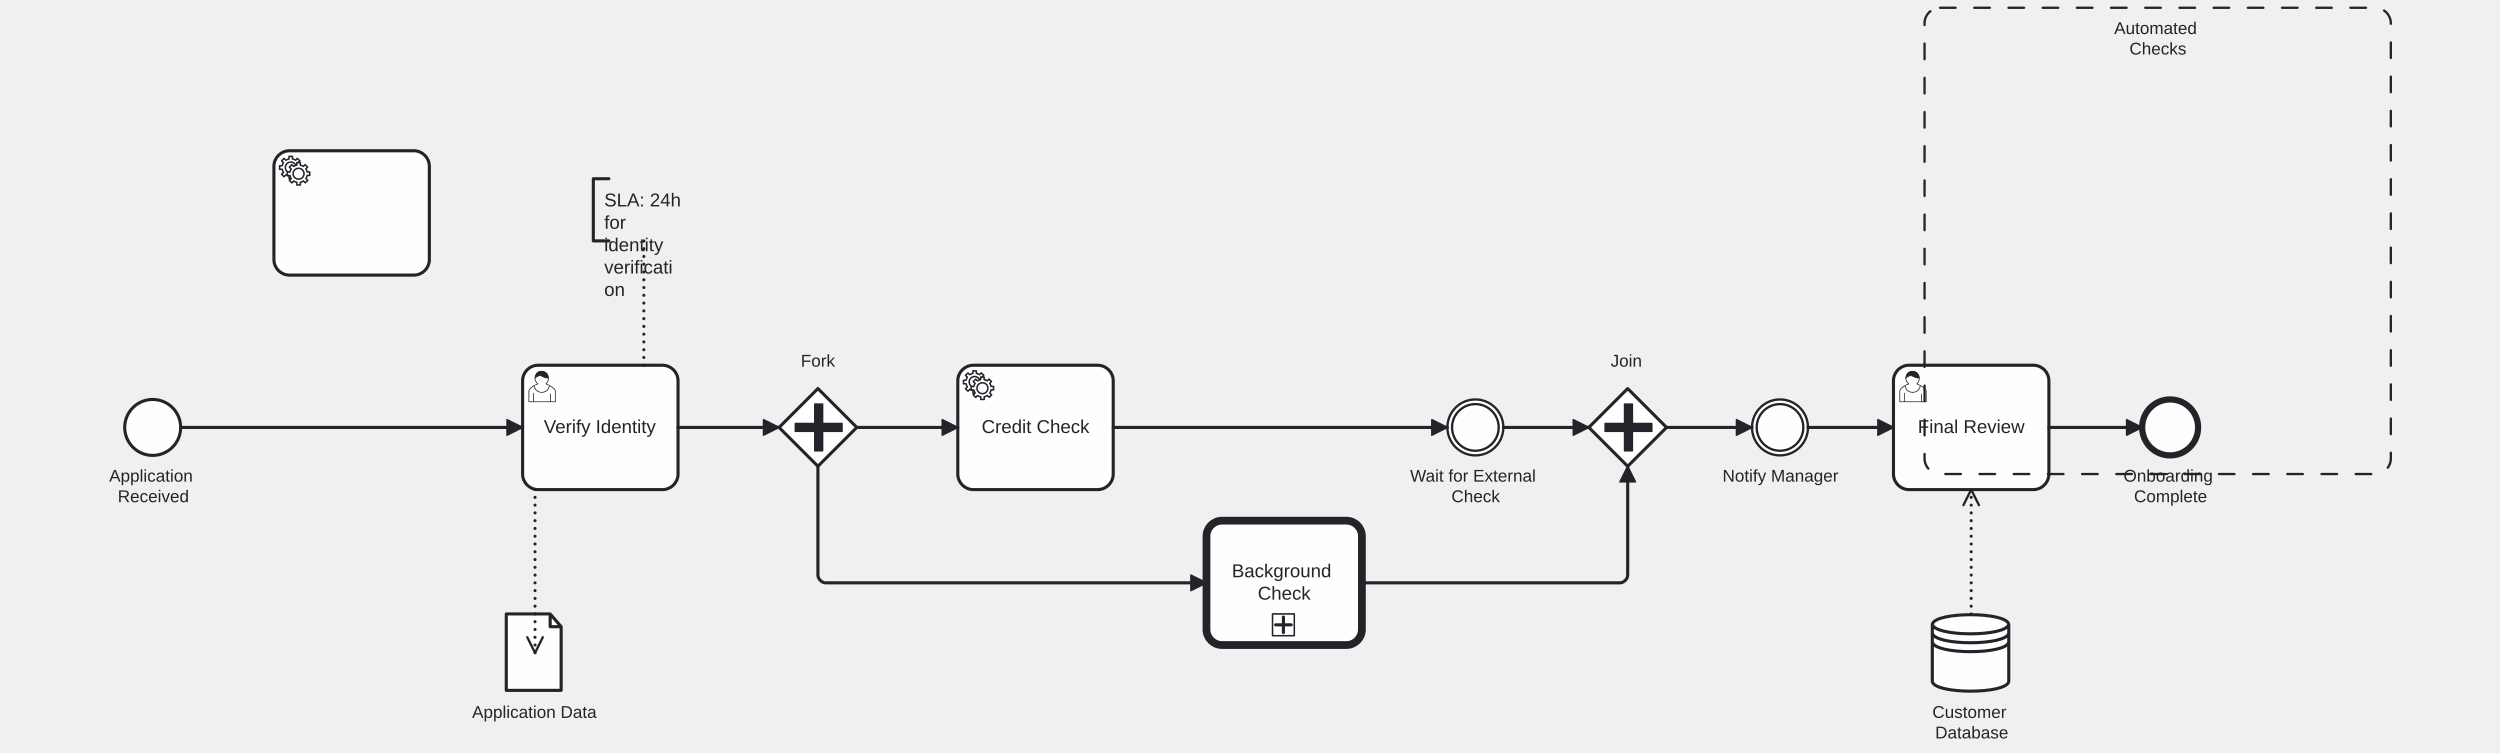
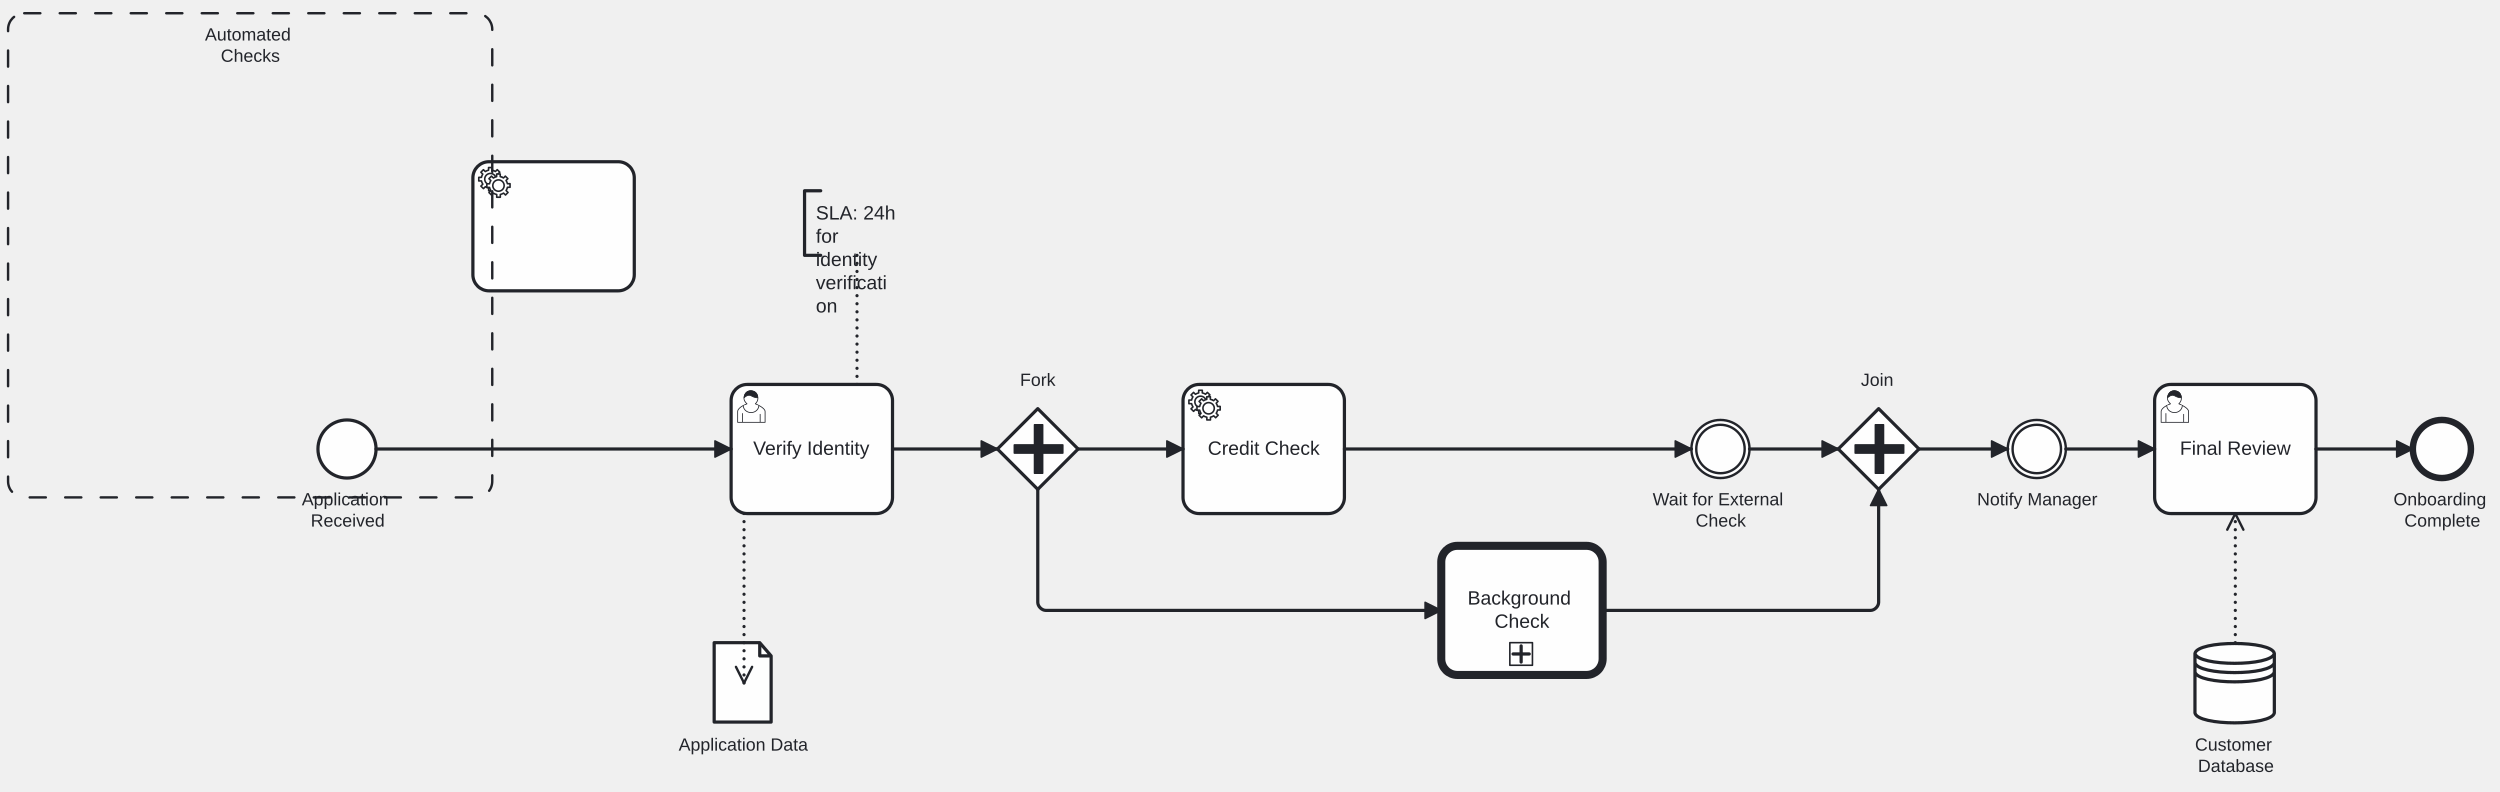
- <svg xmlns="http://www.w3.org/2000/svg" width="1655" height="498" viewBox="177 -5 1478 484" version="1.1">
+ <svg xmlns="http://www.w3.org/2000/svg" width="1573" height="498" viewBox="-5 -5 1549 484" version="1.1">
  <g class="djs-group">
    <g class="djs-element djs-shape" data-element-id="StartEvent_ApplicationReceived" style="display: block;" transform="translate(192, 252)">
      <g class="djs-visual">
        <circle cx="18" cy="18" r="18" style="stroke-linecap: round; stroke-linejoin: round; stroke: hsl(225, 10%, 15%); stroke-width: 2px; fill: white; fill-opacity: 0.95;" />
      </g>
      <rect style="fill: none; stroke-opacity: 0; stroke: white; stroke-width: 15px;" class="djs-hit djs-hit-all" x="0" y="0" width="36" height="36" />
      <circle cx="18" cy="18" r="23" style="fill: none;" class="djs-outline" />
    </g>
  </g>
  <g class="djs-group">
    <g class="djs-element djs-shape" data-element-id="ServiceTask_CreditCheckCopy" style="display: block;" transform="translate(288, 92)">
      <g class="djs-visual">
        <rect x="0" y="0" width="100" height="80" rx="10" ry="10" style="stroke-linecap: round; stroke-linejoin: round; stroke: hsl(225, 10%, 15%); stroke-width: 2px; fill: white; fill-opacity: 0.95;" />
        <text style="font-family: Arial, sans-serif; font-size: 12px; font-weight: normal; fill: hsl(225, 10%, 15%);" lineHeight="1.2" class="djs-label">
          <tspan x="50" y="43.6" />
        </text>
        <circle cx="5" cy="5" r="5" style="stroke-linecap: round; stroke-linejoin: round; stroke: none; stroke-width: 2px; fill: white;" transform="translate(6, 6)" />
        <path style="fill: white; stroke-linecap: round; stroke-linejoin: round; stroke: hsl(225, 10%, 15%); stroke-width: 1px;" d="m 12,18 v -1.713 c 0.352,-0.07 0.704,-0.178 1.048,-0.321 0.344,-0.145 0.666,-0.321 0.966,-0.521 l 1.194,1.18 1.567,-1.577 -1.195,-1.18 c 0.403,-0.614 0.683,-1.299 0.825,-2.018 l 1.622,-0.01 v -2.22 l -1.637,0.01 c -0.073,-0.352 -0.178,-0.7 -0.324,-1.044 -0.145,-0.344 -0.321,-0.664 -0.523,-0.962 l 1.131,-1.136 -1.583,-1.563 -1.13,1.136 c -0.614,-0.401 -1.303,-0.681 -2.023,-0.822 l 0.009,-1.619 h -2.241 l 0.004,1.631 c -0.354,0.074 -0.705,0.18 -1.05,0.324 -0.344,0.144 -0.665,0.321 -0.964,0.52 l -1.17,-1.158 -1.567,1.579 1.168,1.157 c -0.403,0.613 -0.683,1.298 -0.825,2.017 l -1.659,0.003 v 2.222 l 1.672,-0.006 c 0.073,0.351 0.18,0.702 0.324,1.045 0.145,0.344 0.321,0.664 0.523,0.961 l -1.199,1.197 1.584,1.56 1.196,-1.193 c 0.614,0.403 1.303,0.682 2.023,0.823 l 7.19e-4,1.699 h 2.227 z m 0.221,-3.996 c -1.789,0.75 -3.858,-0.093 -4.61,-1.874 -0.752,-1.783 0.091,-3.846 1.88,-4.596 1.788,-0.749 3.857,0.093 4.609,1.874 0.752,1.782 -0.091,3.846 -1.88,4.596 z" />
        <circle cx="5" cy="5" r="5" style="stroke-linecap: round; stroke-linejoin: round; stroke: none; stroke-width: 2px; fill: white;" transform="translate(11, 10)" />
        <path style="fill: white; stroke-linecap: round; stroke-linejoin: round; stroke: hsl(225, 10%, 15%); stroke-width: 1px;" d="m 17,22 v -1.713 c 0.352,-0.07 0.704,-0.178 1.048,-0.321 0.344,-0.145 0.666,-0.321 0.966,-0.521 l 1.194,1.18 1.567,-1.577 -1.195,-1.18 c 0.403,-0.614 0.683,-1.299 0.825,-2.018 l 1.622,-0.01 v -2.22 l -1.637,0.01 c -0.073,-0.352 -0.178,-0.7 -0.324,-1.044 -0.145,-0.344 -0.321,-0.664 -0.523,-0.962 l 1.131,-1.136 -1.583,-1.563 -1.13,1.136 c -0.614,-0.401 -1.303,-0.681 -2.023,-0.822 l 0.009,-1.619 h -2.241 l 0.004,1.631 c -0.354,0.074 -0.705,0.18 -1.05,0.324 -0.344,0.144 -0.665,0.321 -0.964,0.52 l -1.17,-1.158 -1.567,1.579 1.168,1.157 c -0.403,0.613 -0.683,1.298 -0.825,2.017 l -1.659,0.003 v 2.222 l 1.672,-0.006 c 0.073,0.351 0.18,0.702 0.324,1.045 0.145,0.344 0.321,0.664 0.523,0.961 l -1.199,1.197 1.584,1.56 1.196,-1.193 c 0.614,0.403 1.303,0.682 2.023,0.823 l 7.19e-4,1.699 h 2.227 z m 0.221,-3.996 c -1.789,0.75 -3.858,-0.093 -4.61,-1.874 -0.752,-1.783 0.091,-3.846 1.88,-4.596 1.788,-0.749 3.857,0.093 4.609,1.874 0.752,1.782 -0.091,3.846 -1.88,4.596 z" />
      </g>
      <rect style="fill: none; stroke-opacity: 0; stroke: white; stroke-width: 15px;" class="djs-hit djs-hit-all" x="0" y="0" width="100" height="80" />
      <rect x="-5" y="-5" rx="14" width="110" height="90" style="fill: none;" class="djs-outline" />
    </g>
  </g>
  <g class="djs-group">
    <g class="djs-element djs-shape" data-element-id="UserTask_VerifyIdentity" style="display: block;" transform="translate(448, 230)">
      <g class="djs-visual">
        <rect x="0" y="0" width="100" height="80" rx="10" ry="10" style="stroke-linecap: round; stroke-linejoin: round; stroke: hsl(225, 10%, 15%); stroke-width: 2px; fill: white; fill-opacity: 0.95;" />
        <text style="font-family: Arial, sans-serif; font-size: 12px; font-weight: normal; fill: hsl(225, 10%, 15%);" lineHeight="1.2" class="djs-label">
          <tspan x="13.652" y="43.6">Verify Identity</tspan>
        </text>
        <path style="fill: white; stroke-linecap: round; stroke-linejoin: round; stroke: hsl(225, 10%, 15%); stroke-width: 0.5px;" d="m 15,12 c 0.909,-0.845 1.594,-2.049 1.594,-3.385 0,-2.554 -1.805,-4.622 -4.357,-4.622 -2.552,0 -4.288,2.068 -4.288,4.622 0,1.348 0.974,2.562 1.896,3.405 -0.529,0.187 -5.669,2.097 -5.794,4.756 v 6.718 h 17 v -6.718 c 0,-2.298 -5.528,-4.595 -6.051,-4.776 zm -8,6 l 0,5.5 m 11,0 l 0,-5" />
        <path style="fill: white; stroke-linecap: round; stroke-linejoin: round; stroke: hsl(225, 10%, 15%); stroke-width: 0.5px;" d="m 15,12 m 2.162,1.009 c 0,2.447 -2.158,4.431 -4.821,4.431 -2.665,0 -4.822,-1.981 -4.822,-4.431 " />
        <path style="fill: hsl(225, 10%, 15%); stroke-linecap: round; stroke-linejoin: round; stroke: hsl(225, 10%, 15%); stroke-width: 0.5px;" d="m 15,12 m -6.9,-3.80 c 0,0 2.251,-2.358 4.274,-1.177 2.024,1.181 4.221,1.537 4.124,0.965 -0.098,-0.57 -0.117,-3.791 -4.191,-4.136 -3.575,0.001 -4.208,3.367 -4.207,4.348 z" />
      </g>
      <rect style="fill: none; stroke-opacity: 0; stroke: white; stroke-width: 15px;" class="djs-hit djs-hit-all" x="0" y="0" width="100" height="80" />
      <rect x="-5" y="-5" rx="14" width="110" height="90" style="fill: none;" class="djs-outline" />
    </g>
  </g>
  <g class="djs-group">
    <g class="djs-element djs-shape" data-element-id="Gateway_Fork" style="display: block;" transform="translate(613, 245)">
      <g class="djs-visual">
        <polygon style="stroke-linecap: round; stroke-linejoin: round; stroke: hsl(225, 10%, 15%); stroke-width: 2px; fill: white; fill-opacity: 0.95;" points="25,0 50,25 25,50 0,25" />
        <path style="fill: hsl(225, 10%, 15%); stroke-linecap: round; stroke-linejoin: round; stroke: hsl(225, 10%, 15%); stroke-width: 1px;" d="m 23,10 0,12.5 -12.5,0 0,5 12.5,0 0,12.5 5,0 0,-12.5 12.5,0 0,-5 -12.5,0 0,-12.5 -5,0 z" />
      </g>
      <rect style="fill: none; stroke-opacity: 0; stroke: white; stroke-width: 15px;" class="djs-hit djs-hit-all" x="0" y="0" width="50" height="50" />
      <rect style="transform-box: fill-box; transform: rotate(45deg); transform-origin: center; fill: none;" x="2" y="2" rx="4" width="46" height="46" class="djs-outline" />
    </g>
  </g>
  <g class="djs-group">
    <g class="djs-element djs-shape" data-element-id="CallActivity_BackgroundCheck" style="display: block;" transform="translate(888, 330)">
      <g class="djs-visual">
        <rect x="0" y="0" width="100" height="80" rx="10" ry="10" style="stroke-linecap: round; stroke-linejoin: round; stroke: hsl(225, 10%, 15%); stroke-width: 5px; fill: white; fill-opacity: 0.95;" />
        <text style="font-family: Arial, sans-serif; font-size: 12px; font-weight: normal; fill: hsl(225, 10%, 15%);" lineHeight="1.2" class="djs-label">
          <tspan x="16.316" y="36.4">Background </tspan>
          <tspan x="32.996" y="50.8">Check</tspan>
        </text>
        <rect x="0" y="0" width="14" height="14" rx="0" ry="0" style="stroke-linecap: round; stroke-linejoin: round; stroke: hsl(225, 10%, 15%); stroke-width: 1px; fill: white;" transform="translate(42.5, 60)" />
        <path style="fill: white; stroke-linecap: round; stroke-linejoin: round; stroke: hsl(225, 10%, 15%); stroke-width: 2px;" data-marker="sub-process" d="m42.5,60 m 7,2 l 0,10 m -5,-5 l 10,0" />
      </g>
      <rect style="fill: none; stroke-opacity: 0; stroke: white; stroke-width: 15px;" class="djs-hit djs-hit-all" x="0" y="0" width="100" height="80" />
      <rect x="-5" y="-5" rx="14" width="110" height="90" style="fill: none;" class="djs-outline" />
    </g>
  </g>
  <g class="djs-group">
    <g class="djs-element djs-shape" data-element-id="Gateway_Join" style="display: block;" transform="translate(1134, 245)">
      <g class="djs-visual">
        <polygon style="stroke-linecap: round; stroke-linejoin: round; stroke: hsl(225, 10%, 15%); stroke-width: 2px; fill: white; fill-opacity: 0.95;" points="25,0 50,25 25,50 0,25" />
        <path style="fill: hsl(225, 10%, 15%); stroke-linecap: round; stroke-linejoin: round; stroke: hsl(225, 10%, 15%); stroke-width: 1px;" d="m 23,10 0,12.5 -12.5,0 0,5 12.5,0 0,12.5 5,0 0,-12.5 12.5,0 0,-5 -12.5,0 0,-12.5 -5,0 z" />
      </g>
      <rect style="fill: none; stroke-opacity: 0; stroke: white; stroke-width: 15px;" class="djs-hit djs-hit-all" x="0" y="0" width="50" height="50" />
      <rect style="transform-box: fill-box; transform: rotate(45deg); transform-origin: center; fill: none;" x="2" y="2" rx="4" width="46" height="46" class="djs-outline" />
    </g>
  </g>
  <g class="djs-group">
    <g class="djs-element djs-shape" data-element-id="Event_NotifyManager" style="display: block;" transform="translate(1239, 252)">
      <g class="djs-visual">
        <circle cx="18" cy="18" r="18" style="stroke-linecap: round; stroke-linejoin: round; stroke: hsl(225, 10%, 15%); stroke-width: 1.5px; fill: white; fill-opacity: 0.95;" />
        <circle cx="18" cy="18" r="15" style="stroke-linecap: round; stroke-linejoin: round; stroke: hsl(225, 10%, 15%); stroke-width: 1.5px; fill: none;" />
      </g>
      <rect style="fill: none; stroke-opacity: 0; stroke: white; stroke-width: 15px;" class="djs-hit djs-hit-all" x="0" y="0" width="36" height="36" />
      <circle cx="18" cy="18" r="23" style="fill: none;" class="djs-outline" />
    </g>
  </g>
  <g class="djs-group">
    <g class="djs-element djs-shape" data-element-id="UserTask_FinalReview" style="display: block;" transform="translate(1330, 230)">
      <g class="djs-visual">
        <rect x="0" y="0" width="100" height="80" rx="10" ry="10" style="stroke-linecap: round; stroke-linejoin: round; stroke: hsl(225, 10%, 15%); stroke-width: 2px; fill: white; fill-opacity: 0.95;" />
        <text style="font-family: Arial, sans-serif; font-size: 12px; font-weight: normal; fill: hsl(225, 10%, 15%);" lineHeight="1.2" class="djs-label">
          <tspan x="15.662" y="43.6">Final Review</tspan>
        </text>
        <path style="fill: white; stroke-linecap: round; stroke-linejoin: round; stroke: hsl(225, 10%, 15%); stroke-width: 0.5px;" d="m 15,12 c 0.909,-0.845 1.594,-2.049 1.594,-3.385 0,-2.554 -1.805,-4.622 -4.357,-4.622 -2.552,0 -4.288,2.068 -4.288,4.622 0,1.348 0.974,2.562 1.896,3.405 -0.529,0.187 -5.669,2.097 -5.794,4.756 v 6.718 h 17 v -6.718 c 0,-2.298 -5.528,-4.595 -6.051,-4.776 zm -8,6 l 0,5.5 m 11,0 l 0,-5" />
        <path style="fill: white; stroke-linecap: round; stroke-linejoin: round; stroke: hsl(225, 10%, 15%); stroke-width: 0.5px;" d="m 15,12 m 2.162,1.009 c 0,2.447 -2.158,4.431 -4.821,4.431 -2.665,0 -4.822,-1.981 -4.822,-4.431 " />
        <path style="fill: hsl(225, 10%, 15%); stroke-linecap: round; stroke-linejoin: round; stroke: hsl(225, 10%, 15%); stroke-width: 0.5px;" d="m 15,12 m -6.9,-3.80 c 0,0 2.251,-2.358 4.274,-1.177 2.024,1.181 4.221,1.537 4.124,0.965 -0.098,-0.57 -0.117,-3.791 -4.191,-4.136 -3.575,0.001 -4.208,3.367 -4.207,4.348 z" />
      </g>
      <rect style="fill: none; stroke-opacity: 0; stroke: white; stroke-width: 15px;" class="djs-hit djs-hit-all" x="0" y="0" width="100" height="80" />
      <rect x="-5" y="-5" rx="14" width="110" height="90" style="fill: none;" class="djs-outline" />
    </g>
  </g>
  <g class="djs-group">
-     <g class="djs-element djs-shape" data-element-id="EndEvent_OnboardingComplete" style="display: block;" transform="translate(1490, 252)">
+     <g class="djs-element djs-shape selected" data-element-id="EndEvent_OnboardingComplete" style="display: block;" transform="translate(1490, 252)">
      <g class="djs-visual">
        <circle cx="18" cy="18" r="18" style="stroke-linecap: round; stroke-linejoin: round; stroke: hsl(225, 10%, 15%); stroke-width: 4px; fill: white; fill-opacity: 0.95;" />
      </g>
      <rect style="fill: none; stroke-opacity: 0; stroke: white; stroke-width: 15px;" class="djs-hit djs-hit-all" x="0" y="0" width="36" height="36" />
      <circle cx="18" cy="18" r="24" style="fill: none;" class="djs-outline" />
    </g>
  </g>
  <g class="djs-group">
    <g class="djs-element djs-shape" data-element-id="DataObject_ApplicationData" style="display: block;" transform="translate(437.5, 390)">
      <g class="djs-visual">
        <path style="fill: white; stroke-linecap: round; stroke-linejoin: round; stroke: hsl(225, 10%, 15%); stroke-width: 2px; fill-opacity: 0.95;" d="m 0,0 28.235,0 7.059,8.197 0,40.984 -35.294,0 0,-49.18 28.235,0 0,8.197 7.059,0" />
      </g>
      <rect style="fill: none; stroke-opacity: 0; stroke: white; stroke-width: 15px;" class="djs-hit djs-hit-all" x="0" y="0" width="36" height="50" />
      <path d="M44.765 11.326L36.989 2.641C36.045 1.586 34.565 0.989 33.19 0.989H5.987C3.227 0.989 0.99 3.349 0.99 6.26V55.023C0.99 57.935 3.227 60.295 5.987 60.295H40.966C43.726 60.295 45.963 57.935 45.963 55.023V14.946C45.963 13.6 45.641 12.305 44.765 11.326Z" style="stroke-width: 2px; fill: none;" transform="translate(-6, -6)" class="djs-outline" />
    </g>
  </g>
  <g class="djs-group">
    <g class="djs-element djs-shape" data-element-id="DataStore_CustomerDatabase" style="display: block;" transform="translate(1355, 390)">
      <g class="djs-visual">
        <path style="fill: white; stroke-linecap: round; stroke-linejoin: round; stroke: hsl(225, 10%, 15%); stroke-width: 2px; fill-opacity: 0.95;" d="m  0,6.65 l  0,36.885 c  1.639,8.197 47.541,8.197  49.18,0 l  0,-36.885 c -1.639,-8.197 -47.541,-8.197 -49.18,0c  1.639,8.197 47.541,8.197  49.18,0 m  -49.18,5.738c  1.639,8.197 47.541,8.197 49.18,0m  -49.18,5.738c  1.639,8.197 47.541,8.197  49.18,0" />
      </g>
      <rect style="fill: none; stroke-opacity: 0; stroke: white; stroke-width: 15px;" class="djs-hit djs-hit-all" x="0" y="0" width="50" height="50" />
      <path d="M1.038 48.135C1.038 49.351 1.073 50.758 1.383 52.064C1.699 53.394 2.324 54.715 3.564 55.643C6.025 57.484 10.116 58.769 14.821 59.607C19.577 60.454 25.139 60.874 30.683 60.874C36.228 60.874 41.789 60.454 46.545 59.607C51.25 58.769 55.341 57.484 57.803 55.643C59.042 54.716 59.667 53.394 59.983 52.064C60.294 50.758 60.328 49.351 60.328 48.134V13.841C60.328 12.625 60.294 11.218 59.983 9.912C59.667 8.582 59.042 7.26 57.803 6.333C55.341 4.492 51.25 3.207 46.545 2.369C41.789 1.522 36.228 1.102 30.683 1.102C25.139 1.102 19.577 1.522 14.821 2.369C10.116 3.207 6.025 4.492 3.564 6.333C2.324 7.26 1.7 8.582 1.383 9.912C1.073 11.218 1.038 12.625 1.038 13.841V48.135Z" style="stroke-width: 2px; fill: none;" transform="translate(-6, -6)" class="djs-outline" />
    </g>
  </g>
  <g class="djs-group">
    <g class="djs-element djs-shape" data-element-id="ServiceTask_CreditCheck" style="display: block;" transform="translate(728, 230)">
      <g class="djs-visual">
        <rect x="0" y="0" width="100" height="80" rx="10" ry="10" style="stroke-linecap: round; stroke-linejoin: round; stroke: hsl(225, 10%, 15%); stroke-width: 2px; fill: white; fill-opacity: 0.95;" />
        <text style="font-family: Arial, sans-serif; font-size: 12px; font-weight: normal; fill: hsl(225, 10%, 15%);" lineHeight="1.2" class="djs-label">
          <tspan x="15.326" y="43.6">Credit Check</tspan>
        </text>
        <circle cx="5" cy="5" r="5" style="stroke-linecap: round; stroke-linejoin: round; stroke: none; stroke-width: 2px; fill: white;" transform="translate(6, 6)" />
        <path style="fill: white; stroke-linecap: round; stroke-linejoin: round; stroke: hsl(225, 10%, 15%); stroke-width: 1px;" d="m 12,18 v -1.713 c 0.352,-0.07 0.704,-0.178 1.048,-0.321 0.344,-0.145 0.666,-0.321 0.966,-0.521 l 1.194,1.18 1.567,-1.577 -1.195,-1.18 c 0.403,-0.614 0.683,-1.299 0.825,-2.018 l 1.622,-0.01 v -2.22 l -1.637,0.01 c -0.073,-0.352 -0.178,-0.7 -0.324,-1.044 -0.145,-0.344 -0.321,-0.664 -0.523,-0.962 l 1.131,-1.136 -1.583,-1.563 -1.13,1.136 c -0.614,-0.401 -1.303,-0.681 -2.023,-0.822 l 0.009,-1.619 h -2.241 l 0.004,1.631 c -0.354,0.074 -0.705,0.18 -1.05,0.324 -0.344,0.144 -0.665,0.321 -0.964,0.52 l -1.17,-1.158 -1.567,1.579 1.168,1.157 c -0.403,0.613 -0.683,1.298 -0.825,2.017 l -1.659,0.003 v 2.222 l 1.672,-0.006 c 0.073,0.351 0.18,0.702 0.324,1.045 0.145,0.344 0.321,0.664 0.523,0.961 l -1.199,1.197 1.584,1.56 1.196,-1.193 c 0.614,0.403 1.303,0.682 2.023,0.823 l 7.19e-4,1.699 h 2.227 z m 0.221,-3.996 c -1.789,0.75 -3.858,-0.093 -4.61,-1.874 -0.752,-1.783 0.091,-3.846 1.88,-4.596 1.788,-0.749 3.857,0.093 4.609,1.874 0.752,1.782 -0.091,3.846 -1.88,4.596 z" />
        <circle cx="5" cy="5" r="5" style="stroke-linecap: round; stroke-linejoin: round; stroke: none; stroke-width: 2px; fill: white;" transform="translate(11, 10)" />
        <path style="fill: white; stroke-linecap: round; stroke-linejoin: round; stroke: hsl(225, 10%, 15%); stroke-width: 1px;" d="m 17,22 v -1.713 c 0.352,-0.07 0.704,-0.178 1.048,-0.321 0.344,-0.145 0.666,-0.321 0.966,-0.521 l 1.194,1.18 1.567,-1.577 -1.195,-1.18 c 0.403,-0.614 0.683,-1.299 0.825,-2.018 l 1.622,-0.01 v -2.22 l -1.637,0.01 c -0.073,-0.352 -0.178,-0.7 -0.324,-1.044 -0.145,-0.344 -0.321,-0.664 -0.523,-0.962 l 1.131,-1.136 -1.583,-1.563 -1.13,1.136 c -0.614,-0.401 -1.303,-0.681 -2.023,-0.822 l 0.009,-1.619 h -2.241 l 0.004,1.631 c -0.354,0.074 -0.705,0.18 -1.05,0.324 -0.344,0.144 -0.665,0.321 -0.964,0.52 l -1.17,-1.158 -1.567,1.579 1.168,1.157 c -0.403,0.613 -0.683,1.298 -0.825,2.017 l -1.659,0.003 v 2.222 l 1.672,-0.006 c 0.073,0.351 0.18,0.702 0.324,1.045 0.145,0.344 0.321,0.664 0.523,0.961 l -1.199,1.197 1.584,1.56 1.196,-1.193 c 0.614,0.403 1.303,0.682 2.023,0.823 l 7.19e-4,1.699 h 2.227 z m 0.221,-3.996 c -1.789,0.75 -3.858,-0.093 -4.61,-1.874 -0.752,-1.783 0.091,-3.846 1.88,-4.596 1.788,-0.749 3.857,0.093 4.609,1.874 0.752,1.782 -0.091,3.846 -1.88,4.596 z" />
      </g>
      <rect style="fill: none; stroke-opacity: 0; stroke: white; stroke-width: 15px;" class="djs-hit djs-hit-all" x="0" y="0" width="100" height="80" />
      <rect x="-5" y="-5" rx="14" width="110" height="90" style="fill: none;" class="djs-outline" />
    </g>
  </g>
  <g class="djs-group">
    <g class="djs-element djs-shape" data-element-id="Event_WaitForExternalCheck" style="display: block;" transform="translate(1043, 252)">
      <g class="djs-visual">
        <circle cx="18" cy="18" r="18" style="stroke-linecap: round; stroke-linejoin: round; stroke: hsl(225, 10%, 15%); stroke-width: 1.5px; fill: white; fill-opacity: 0.95;" />
        <circle cx="18" cy="18" r="15" style="stroke-linecap: round; stroke-linejoin: round; stroke: hsl(225, 10%, 15%); stroke-width: 1.5px; fill: none;" />
      </g>
      <rect style="fill: none; stroke-opacity: 0; stroke: white; stroke-width: 15px;" class="djs-hit djs-hit-all" x="0" y="0" width="36" height="36" />
      <circle cx="18" cy="18" r="23" style="fill: none;" class="djs-outline" />
    </g>
  </g>
  <g class="djs-group">
-     <g class="djs-element djs-connection" data-element-id="Flow_7t8zk3p" style="display: block;">
+     <g class="djs-element djs-connection" data-element-id="Flow_wuis8bx" style="display: block;">
      <g class="djs-visual">
        <path style="fill: none; stroke-linecap: round; stroke-linejoin: round; stroke: hsl(225, 10%, 15%); stroke-width: 2px; stroke-dasharray: 0, 5;" data-corner-radius="5" d="M526,230L526,150" />
      </g>
      <path d="M526,230L526,150" style="fill: none; stroke-opacity: 0; stroke: white; stroke-width: 15px;" class="djs-hit djs-hit-stroke" />
      <rect x="521" y="145" rx="4" width="10" height="90" style="fill: none;" class="djs-outline" />
    </g>
  </g>
  <g class="djs-group">
-     <g class="djs-element djs-connection" data-element-id="Flow_ApplicationReceived_to_VerifyIdentity" style="display: block;">
-       <g class="djs-visual">
-         <defs>
-           <marker id="marker-cqnbanu6v53qjv95bkmw2xs1n" viewBox="0 0 20 20" refX="11" refY="10" markerWidth="10" markerHeight="10" orient="auto">
-             <path d="M 1 5 L 11 10 L 1 15 Z" style="stroke-linecap: round; stroke-linejoin: round; stroke: hsl(225, 10%, 15%); stroke-width: 1px; fill: hsl(225, 10%, 15%);" />
-           </marker>
-         </defs>
-         <path style="fill: none; stroke-linecap: round; stroke-linejoin: round; stroke: hsl(225, 10%, 15%); stroke-width: 2px; marker-end: url(#marker-cqnbanu6v53qjv95bkmw2xs1n);" data-corner-radius="5" d="M228,270L448,270" />
+     <g class="djs-element djs-connection" data-element-id="Flow_0d7lc9k" style="display: block;">
+       <g class="djs-visual">
+         <defs>
+           <marker id="marker-3txhi16jjismalikcppsx1q81" viewBox="0 0 20 20" refX="11" refY="10" markerWidth="10" markerHeight="10" orient="auto">
+             <path d="M 1 5 L 11 10 L 1 15 Z" style="stroke-linecap: round; stroke-linejoin: round; stroke: hsl(225, 10%, 15%); stroke-width: 1px; fill: hsl(225, 10%, 15%);" />
+           </marker>
+         </defs>
+         <path style="fill: none; stroke-linecap: round; stroke-linejoin: round; stroke: hsl(225, 10%, 15%); stroke-width: 2px; marker-end: url(#marker-3txhi16jjismalikcppsx1q81);" data-corner-radius="5" d="M228,270L448,270" />
      </g>
      <path d="M228,270L448,270" style="fill: none; stroke-opacity: 0; stroke: white; stroke-width: 15px;" class="djs-hit djs-hit-stroke" />
      <rect x="223" y="265" rx="4" width="230" height="10" style="fill: none;" class="djs-outline" />
    </g>
  </g>
  <g class="djs-group">
-     <g class="djs-element djs-connection" data-element-id="Flow_VerifyIdentity_to_Fork" style="display: block;">
-       <g class="djs-visual">
-         <defs>
-           <marker id="marker-d5pr9i8q0ta4frwfbcm5g19lu" viewBox="0 0 20 20" refX="11" refY="10" markerWidth="10" markerHeight="10" orient="auto">
-             <path d="M 1 5 L 11 10 L 1 15 Z" style="stroke-linecap: round; stroke-linejoin: round; stroke: hsl(225, 10%, 15%); stroke-width: 1px; fill: hsl(225, 10%, 15%);" />
-           </marker>
-         </defs>
-         <path style="fill: none; stroke-linecap: round; stroke-linejoin: round; stroke: hsl(225, 10%, 15%); stroke-width: 2px; marker-end: url(#marker-d5pr9i8q0ta4frwfbcm5g19lu);" data-corner-radius="5" d="M548,270L613,270" />
+     <g class="djs-element djs-connection" data-element-id="Flow_0xm9sfi" style="display: block;">
+       <g class="djs-visual">
+         <defs>
+           <marker id="marker-871k74vjxq0gph52xznhq7d0b" viewBox="0 0 20 20" refX="11" refY="10" markerWidth="10" markerHeight="10" orient="auto">
+             <path d="M 1 5 L 11 10 L 1 15 Z" style="stroke-linecap: round; stroke-linejoin: round; stroke: hsl(225, 10%, 15%); stroke-width: 1px; fill: hsl(225, 10%, 15%);" />
+           </marker>
+         </defs>
+         <path style="fill: none; stroke-linecap: round; stroke-linejoin: round; stroke: hsl(225, 10%, 15%); stroke-width: 2px; marker-end: url(#marker-871k74vjxq0gph52xznhq7d0b);" data-corner-radius="5" d="M548,270L613,270" />
      </g>
      <path d="M548,270L613,270" style="fill: none; stroke-opacity: 0; stroke: white; stroke-width: 15px;" class="djs-hit djs-hit-stroke" />
      <rect x="543" y="265" rx="4" width="75" height="10" style="fill: none;" class="djs-outline" />
    </g>
  </g>
  <g class="djs-group">
    <g class="djs-element djs-connection" data-element-id="Flow_Fork_to_CreditCheck" style="display: block;">
      <g class="djs-visual">
        <defs>
-           <marker id="marker-5kklspz6zugcucp4rpq2isg74" viewBox="0 0 20 20" refX="11" refY="10" markerWidth="10" markerHeight="10" orient="auto">
-             <path d="M 1 5 L 11 10 L 1 15 Z" style="stroke-linecap: round; stroke-linejoin: round; stroke: hsl(225, 10%, 15%); stroke-width: 1px; fill: hsl(225, 10%, 15%);" />
-           </marker>
-         </defs>
-         <path style="fill: none; stroke-linecap: round; stroke-linejoin: round; stroke: hsl(225, 10%, 15%); stroke-width: 2px; marker-end: url(#marker-5kklspz6zugcucp4rpq2isg74);" data-corner-radius="5" d="M663,270L728,270" />
+           <marker id="marker-4ek9t9a8o9fxwzaijy24ja77f" viewBox="0 0 20 20" refX="11" refY="10" markerWidth="10" markerHeight="10" orient="auto">
+             <path d="M 1 5 L 11 10 L 1 15 Z" style="stroke-linecap: round; stroke-linejoin: round; stroke: hsl(225, 10%, 15%); stroke-width: 1px; fill: hsl(225, 10%, 15%);" />
+           </marker>
+         </defs>
+         <path style="fill: none; stroke-linecap: round; stroke-linejoin: round; stroke: hsl(225, 10%, 15%); stroke-width: 2px; marker-end: url(#marker-4ek9t9a8o9fxwzaijy24ja77f);" data-corner-radius="5" d="M663,270L728,270" />
      </g>
      <path d="M663,270L728,270" style="fill: none; stroke-opacity: 0; stroke: white; stroke-width: 15px;" class="djs-hit djs-hit-stroke" />
      <rect x="658" y="265" rx="4" width="75" height="10" style="fill: none;" class="djs-outline" />
    </g>
  </g>
  <g class="djs-group">
    <g class="djs-element djs-connection" data-element-id="Flow_Fork_to_BackgroundCheck" style="display: block;">
      <g class="djs-visual">
        <defs>
-           <marker id="marker-6ikr7zjtdgwjfc9ahbsaaly9s" viewBox="0 0 20 20" refX="11" refY="10" markerWidth="10" markerHeight="10" orient="auto">
-             <path d="M 1 5 L 11 10 L 1 15 Z" style="stroke-linecap: round; stroke-linejoin: round; stroke: hsl(225, 10%, 15%); stroke-width: 1px; fill: hsl(225, 10%, 15%);" />
-           </marker>
-         </defs>
-         <path style="fill: none; stroke-linecap: round; stroke-linejoin: round; stroke: hsl(225, 10%, 15%); stroke-width: 2px; marker-end: url(#marker-6ikr7zjtdgwjfc9ahbsaaly9s);" data-corner-radius="5" d="M638,295L638,365C638,367.5,640.5,370,643,370L888,370" />
+           <marker id="marker-35rxx9x1ywarugknhy25sxva2" viewBox="0 0 20 20" refX="11" refY="10" markerWidth="10" markerHeight="10" orient="auto">
+             <path d="M 1 5 L 11 10 L 1 15 Z" style="stroke-linecap: round; stroke-linejoin: round; stroke: hsl(225, 10%, 15%); stroke-width: 1px; fill: hsl(225, 10%, 15%);" />
+           </marker>
+         </defs>
+         <path style="fill: none; stroke-linecap: round; stroke-linejoin: round; stroke: hsl(225, 10%, 15%); stroke-width: 2px; marker-end: url(#marker-35rxx9x1ywarugknhy25sxva2);" data-corner-radius="5" d="M638,295L638,365C638,367.5,640.5,370,643,370L888,370" />
      </g>
      <path d="M638,295L638,370L888,370" style="fill: none; stroke-opacity: 0; stroke: white; stroke-width: 15px;" class="djs-hit djs-hit-stroke" />
      <rect x="633" y="290" rx="4" width="260" height="85" style="fill: none;" class="djs-outline" />
    </g>
  </g>
  <g class="djs-group">
    <g class="djs-element djs-connection" data-element-id="Flow_BackgroundCheck_to_Join" style="display: block;">
      <g class="djs-visual">
        <defs>
-           <marker id="marker-e8re6jynz6ffqvupfdy22lqcv" viewBox="0 0 20 20" refX="11" refY="10" markerWidth="10" markerHeight="10" orient="auto">
-             <path d="M 1 5 L 11 10 L 1 15 Z" style="stroke-linecap: round; stroke-linejoin: round; stroke: hsl(225, 10%, 15%); stroke-width: 1px; fill: hsl(225, 10%, 15%);" />
-           </marker>
-         </defs>
-         <path style="fill: none; stroke-linecap: round; stroke-linejoin: round; stroke: hsl(225, 10%, 15%); stroke-width: 2px; marker-end: url(#marker-e8re6jynz6ffqvupfdy22lqcv);" data-corner-radius="5" d="M988,370L1154,370C1156.5,370,1159,367.5,1159,365L1159,295" />
+           <marker id="marker-duhtcvv6lrejla1zigkvl32fa" viewBox="0 0 20 20" refX="11" refY="10" markerWidth="10" markerHeight="10" orient="auto">
+             <path d="M 1 5 L 11 10 L 1 15 Z" style="stroke-linecap: round; stroke-linejoin: round; stroke: hsl(225, 10%, 15%); stroke-width: 1px; fill: hsl(225, 10%, 15%);" />
+           </marker>
+         </defs>
+         <path style="fill: none; stroke-linecap: round; stroke-linejoin: round; stroke: hsl(225, 10%, 15%); stroke-width: 2px; marker-end: url(#marker-duhtcvv6lrejla1zigkvl32fa);" data-corner-radius="5" d="M988,370L1154,370C1156.5,370,1159,367.5,1159,365L1159,295" />
      </g>
      <path d="M988,370L1159,370L1159,295" style="fill: none; stroke-opacity: 0; stroke: white; stroke-width: 15px;" class="djs-hit djs-hit-stroke" />
      <rect x="983" y="290" rx="4" width="181" height="85" style="fill: none;" class="djs-outline" />
    </g>
  </g>
  <g class="djs-group">
-     <g class="djs-element djs-connection" data-element-id="DataOutputAssociation_11ccwmo" style="display: block;">
-       <g class="djs-visual">
-         <defs>
-           <marker id="marker-dfvcdxikndyucg3n6osqunp5d" viewBox="0 0 20 20" refX="11" refY="10" markerWidth="10" markerHeight="10" orient="auto">
+     <g class="djs-element djs-connection" data-element-id="DataOutputAssociation_1yaog8e" style="display: block;">
+       <g class="djs-visual">
+         <defs>
+           <marker id="marker-8ekytibtxao1zvub4ri6u725z" viewBox="0 0 20 20" refX="11" refY="10" markerWidth="10" markerHeight="10" orient="auto">
            <path d="M 1 5 L 11 10 L 1 15" style="fill: none; stroke-linecap: round; stroke-linejoin: round; stroke: hsl(225, 10%, 15%); stroke-width: 1.5px; stroke-dasharray: 10000,1;" />
          </marker>
        </defs>
-         <path style="fill: none; stroke-linecap: round; stroke-linejoin: round; stroke: hsl(225, 10%, 15%); stroke-width: 2px; marker-end: url(#marker-dfvcdxikndyucg3n6osqunp5d); stroke-dasharray: 0, 5;" data-corner-radius="5" d="M456,310L456,415" />
+         <path style="fill: none; stroke-linecap: round; stroke-linejoin: round; stroke: hsl(225, 10%, 15%); stroke-width: 2px; marker-end: url(#marker-8ekytibtxao1zvub4ri6u725z); stroke-dasharray: 0, 5;" data-corner-radius="5" d="M456,310L456,415" />
      </g>
      <path d="M456,310L456,415" style="fill: none; stroke-opacity: 0; stroke: white; stroke-width: 15px;" class="djs-hit djs-hit-stroke" />
      <rect x="451" y="305" rx="4" width="10" height="115" style="fill: none;" class="djs-outline" />
    </g>
  </g>
  <g class="djs-group">
-     <g class="djs-element djs-connection" data-element-id="DataInputAssociation_1nh9sad" style="display: block;">
-       <g class="djs-visual">
-         <defs>
-           <marker id="marker-62ic9gm75uwnfowczwf8737hr" viewBox="0 0 20 20" refX="11" refY="10" markerWidth="10" markerHeight="10" orient="auto">
+     <g class="djs-element djs-connection" data-element-id="DataInputAssociation_09uf08z" style="display: block;">
+       <g class="djs-visual">
+         <defs>
+           <marker id="marker-bb2h69dub6unc357qy7nwhkck" viewBox="0 0 20 20" refX="11" refY="10" markerWidth="10" markerHeight="10" orient="auto">
            <path d="M 1 5 L 11 10 L 1 15" style="fill: none; stroke-linecap: round; stroke-linejoin: round; stroke: hsl(225, 10%, 15%); stroke-width: 1.5px; stroke-dasharray: 10000,1;" />
          </marker>
        </defs>
-         <path style="fill: none; stroke-linecap: round; stroke-linejoin: round; stroke: hsl(225, 10%, 15%); stroke-width: 2px; marker-end: url(#marker-62ic9gm75uwnfowczwf8737hr); stroke-dasharray: 0, 5;" data-corner-radius="5" d="M1380,390L1380,310" />
+         <path style="fill: none; stroke-linecap: round; stroke-linejoin: round; stroke: hsl(225, 10%, 15%); stroke-width: 2px; marker-end: url(#marker-bb2h69dub6unc357qy7nwhkck); stroke-dasharray: 0, 5;" data-corner-radius="5" d="M1380,390L1380,310" />
      </g>
      <path d="M1380,390L1380,310" style="fill: none; stroke-opacity: 0; stroke: white; stroke-width: 15px;" class="djs-hit djs-hit-stroke" />
      <rect x="1375" y="305" rx="4" width="10" height="90" style="fill: none;" class="djs-outline" />
    </g>
  </g>
  <g class="djs-group">
    <g class="djs-element djs-connection" data-element-id="Flow_CreditCheck_to_WaitForExternalCheck" style="display: block;">
      <g class="djs-visual">
        <defs>
-           <marker id="marker-8invp3m620jmqlhgr7wmoy1c5" viewBox="0 0 20 20" refX="11" refY="10" markerWidth="10" markerHeight="10" orient="auto">
-             <path d="M 1 5 L 11 10 L 1 15 Z" style="stroke-linecap: round; stroke-linejoin: round; stroke: hsl(225, 10%, 15%); stroke-width: 1px; fill: hsl(225, 10%, 15%);" />
-           </marker>
-         </defs>
-         <path style="fill: none; stroke-linecap: round; stroke-linejoin: round; stroke: hsl(225, 10%, 15%); stroke-width: 2px; marker-end: url(#marker-8invp3m620jmqlhgr7wmoy1c5);" data-corner-radius="5" d="M828,270L1043,270" />
+           <marker id="marker-3tv0mc9tn4krxi5elpkzn7avs" viewBox="0 0 20 20" refX="11" refY="10" markerWidth="10" markerHeight="10" orient="auto">
+             <path d="M 1 5 L 11 10 L 1 15 Z" style="stroke-linecap: round; stroke-linejoin: round; stroke: hsl(225, 10%, 15%); stroke-width: 1px; fill: hsl(225, 10%, 15%);" />
+           </marker>
+         </defs>
+         <path style="fill: none; stroke-linecap: round; stroke-linejoin: round; stroke: hsl(225, 10%, 15%); stroke-width: 2px; marker-end: url(#marker-3tv0mc9tn4krxi5elpkzn7avs);" data-corner-radius="5" d="M828,270L1043,270" />
      </g>
      <path d="M828,270L1043,270" style="fill: none; stroke-opacity: 0; stroke: white; stroke-width: 15px;" class="djs-hit djs-hit-stroke" />
      <rect x="823" y="265" rx="4" width="225" height="10" style="fill: none;" class="djs-outline" />
    </g>
  </g>
  <g class="djs-group">
    <g class="djs-element djs-connection" data-element-id="Flow_WaitForExternalCheck_to_Join" style="display: block;">
      <g class="djs-visual">
        <defs>
-           <marker id="marker-7kdlbo8o5bqwidozu23a87mza" viewBox="0 0 20 20" refX="11" refY="10" markerWidth="10" markerHeight="10" orient="auto">
-             <path d="M 1 5 L 11 10 L 1 15 Z" style="stroke-linecap: round; stroke-linejoin: round; stroke: hsl(225, 10%, 15%); stroke-width: 1px; fill: hsl(225, 10%, 15%);" />
-           </marker>
-         </defs>
-         <path style="fill: none; stroke-linecap: round; stroke-linejoin: round; stroke: hsl(225, 10%, 15%); stroke-width: 2px; marker-end: url(#marker-7kdlbo8o5bqwidozu23a87mza);" data-corner-radius="5" d="M1079,270L1134,270" />
+           <marker id="marker-8lkqq9langjqhw9as9tihbjg1" viewBox="0 0 20 20" refX="11" refY="10" markerWidth="10" markerHeight="10" orient="auto">
+             <path d="M 1 5 L 11 10 L 1 15 Z" style="stroke-linecap: round; stroke-linejoin: round; stroke: hsl(225, 10%, 15%); stroke-width: 1px; fill: hsl(225, 10%, 15%);" />
+           </marker>
+         </defs>
+         <path style="fill: none; stroke-linecap: round; stroke-linejoin: round; stroke: hsl(225, 10%, 15%); stroke-width: 2px; marker-end: url(#marker-8lkqq9langjqhw9as9tihbjg1);" data-corner-radius="5" d="M1079,270L1134,270" />
      </g>
      <path d="M1079,270L1134,270" style="fill: none; stroke-opacity: 0; stroke: white; stroke-width: 15px;" class="djs-hit djs-hit-stroke" />
      <rect x="1074" y="265" rx="4" width="65" height="10" style="fill: none;" class="djs-outline" />
    </g>
  </g>
  <g class="djs-group">
-     <g class="djs-element djs-connection" data-element-id="Flow_FinalReview_to_OnboardingComplete" style="display: block;">
-       <g class="djs-visual">
-         <defs>
-           <marker id="marker-13tbcq352oa8p5xazf4dd04ys" viewBox="0 0 20 20" refX="11" refY="10" markerWidth="10" markerHeight="10" orient="auto">
-             <path d="M 1 5 L 11 10 L 1 15 Z" style="stroke-linecap: round; stroke-linejoin: round; stroke: hsl(225, 10%, 15%); stroke-width: 1px; fill: hsl(225, 10%, 15%);" />
-           </marker>
-         </defs>
-         <path style="fill: none; stroke-linecap: round; stroke-linejoin: round; stroke: hsl(225, 10%, 15%); stroke-width: 2px; marker-end: url(#marker-13tbcq352oa8p5xazf4dd04ys);" data-corner-radius="5" d="M1430,270L1490,270" />
+     <g class="djs-element djs-connection" data-element-id="Flow_1b8h0fm" style="display: block;">
+       <g class="djs-visual">
+         <defs>
+           <marker id="marker-ef7oy1rjdehu2u0k7l8e6haq9" viewBox="0 0 20 20" refX="11" refY="10" markerWidth="10" markerHeight="10" orient="auto">
+             <path d="M 1 5 L 11 10 L 1 15 Z" style="stroke-linecap: round; stroke-linejoin: round; stroke: hsl(225, 10%, 15%); stroke-width: 1px; fill: hsl(225, 10%, 15%);" />
+           </marker>
+         </defs>
+         <path style="fill: none; stroke-linecap: round; stroke-linejoin: round; stroke: hsl(225, 10%, 15%); stroke-width: 2px; marker-end: url(#marker-ef7oy1rjdehu2u0k7l8e6haq9);" data-corner-radius="5" d="M1430,270L1490,270" />
      </g>
      <path d="M1430,270L1490,270" style="fill: none; stroke-opacity: 0; stroke: white; stroke-width: 15px;" class="djs-hit djs-hit-stroke" />
      <rect x="1425" y="265" rx="4" width="70" height="10" style="fill: none;" class="djs-outline" />
    </g>
  </g>
  <g class="djs-group">
    <g class="djs-element djs-connection" data-element-id="Flow_Join_to_NotifyManager" style="display: block;">
      <g class="djs-visual">
        <defs>
-           <marker id="marker-3094nsio7612p8009a627esh1" viewBox="0 0 20 20" refX="11" refY="10" markerWidth="10" markerHeight="10" orient="auto">
-             <path d="M 1 5 L 11 10 L 1 15 Z" style="stroke-linecap: round; stroke-linejoin: round; stroke: hsl(225, 10%, 15%); stroke-width: 1px; fill: hsl(225, 10%, 15%);" />
-           </marker>
-         </defs>
-         <path style="fill: none; stroke-linecap: round; stroke-linejoin: round; stroke: hsl(225, 10%, 15%); stroke-width: 2px; marker-end: url(#marker-3094nsio7612p8009a627esh1);" data-corner-radius="5" d="M1184,270L1239,270" />
+           <marker id="marker-ean4nwwi1nb4jjaearwg6z5x2" viewBox="0 0 20 20" refX="11" refY="10" markerWidth="10" markerHeight="10" orient="auto">
+             <path d="M 1 5 L 11 10 L 1 15 Z" style="stroke-linecap: round; stroke-linejoin: round; stroke: hsl(225, 10%, 15%); stroke-width: 1px; fill: hsl(225, 10%, 15%);" />
+           </marker>
+         </defs>
+         <path style="fill: none; stroke-linecap: round; stroke-linejoin: round; stroke: hsl(225, 10%, 15%); stroke-width: 2px; marker-end: url(#marker-ean4nwwi1nb4jjaearwg6z5x2);" data-corner-radius="5" d="M1184,270L1239,270" />
      </g>
      <path d="M1184,270L1239,270" style="fill: none; stroke-opacity: 0; stroke: white; stroke-width: 15px;" class="djs-hit djs-hit-stroke" />
      <rect x="1179" y="265" rx="4" width="65" height="10" style="fill: none;" class="djs-outline" />
    </g>
  </g>
  <g class="djs-group">
    <g class="djs-element djs-connection" data-element-id="Flow_NotifyManager_to_FinalReview" style="display: block;">
      <g class="djs-visual">
        <defs>
-           <marker id="marker-3b7i1jcn1w1gxprutgt5ld26j" viewBox="0 0 20 20" refX="11" refY="10" markerWidth="10" markerHeight="10" orient="auto">
-             <path d="M 1 5 L 11 10 L 1 15 Z" style="stroke-linecap: round; stroke-linejoin: round; stroke: hsl(225, 10%, 15%); stroke-width: 1px; fill: hsl(225, 10%, 15%);" />
-           </marker>
-         </defs>
-         <path style="fill: none; stroke-linecap: round; stroke-linejoin: round; stroke: hsl(225, 10%, 15%); stroke-width: 2px; marker-end: url(#marker-3b7i1jcn1w1gxprutgt5ld26j);" data-corner-radius="5" d="M1275,270L1330,270" />
+           <marker id="marker-4mt5jy13gntvobjdhxnap2j83" viewBox="0 0 20 20" refX="11" refY="10" markerWidth="10" markerHeight="10" orient="auto">
+             <path d="M 1 5 L 11 10 L 1 15 Z" style="stroke-linecap: round; stroke-linejoin: round; stroke: hsl(225, 10%, 15%); stroke-width: 1px; fill: hsl(225, 10%, 15%);" />
+           </marker>
+         </defs>
+         <path style="fill: none; stroke-linecap: round; stroke-linejoin: round; stroke: hsl(225, 10%, 15%); stroke-width: 2px; marker-end: url(#marker-4mt5jy13gntvobjdhxnap2j83);" data-corner-radius="5" d="M1275,270L1330,270" />
      </g>
      <path d="M1275,270L1330,270" style="fill: none; stroke-opacity: 0; stroke: white; stroke-width: 15px;" class="djs-hit djs-hit-stroke" />
      <rect x="1270" y="265" rx="4" width="65" height="10" style="fill: none;" class="djs-outline" />
    </g>
  </g>
  <g class="djs-group">
-     <g class="djs-element djs-shape djs-frame" data-element-id="Group_AutomatedChecks" style="display: block;" transform="translate(1350, 0)">
+     <g class="djs-element djs-shape djs-frame" data-element-id="Group_AutomatedChecks" style="display: block;" transform="translate(0, 0)">
      <g class="djs-visual">
        <rect x="0" y="0" width="300" height="300" rx="10" ry="10" style="stroke-linecap: round; stroke-linejoin: round; stroke: hsl(225, 10%, 15%); stroke-width: 1.5px; fill: none; stroke-dasharray: 10, 6, 0, 6; pointer-events: none;" />
      </g>
      <rect style="fill: none; stroke-opacity: 0; stroke: white; stroke-width: 15px;" class="djs-hit djs-hit-stroke" x="0" y="0" width="300" height="300" />
      <rect x="-5" y="-5" rx="14" width="310" height="310" style="fill: none;" class="djs-outline" />
    </g>
  </g>
  <g class="djs-group">
-     <g class="djs-element djs-shape" data-element-id="Group_AutomatedChecks_label" style="display: block;" transform="translate(1472, 7)">
+     <g class="djs-element djs-shape" data-element-id="Group_AutomatedChecks_label" style="display: block;" transform="translate(122, 7)">
      <g class="djs-visual">
        <text style="font-family: Arial, sans-serif; font-size: 11px; font-weight: normal; fill: hsl(225, 10%, 15%);" lineHeight="1.2" class="djs-label">
          <tspan x="0" y="9.9">Automated </tspan>
          <tspan x="9.79" y="23.1">Checks</tspan>
        </text>
      </g>
      <rect style="fill: none; stroke-opacity: 0; stroke: white; stroke-width: 15px;" class="djs-hit djs-hit-all" x="0" y="0" width="57" height="27" />
      <rect x="-5" y="-5" rx="4" width="67" height="37" style="fill: none;" class="djs-outline" />
    </g>
  </g>
  <g class="djs-group">
    <g class="djs-element djs-shape" data-element-id="StartEvent_ApplicationReceived_label" style="display: block;" transform="translate(182, 295)">
      <g class="djs-visual">
        <text style="font-family: Arial, sans-serif; font-size: 11px; font-weight: normal; fill: hsl(225, 10%, 15%);" lineHeight="1.2" class="djs-label">
          <tspan x="0" y="9.9">Application </tspan>
          <tspan x="5.506" y="23.1">Received</tspan>
        </text>
      </g>
      <rect style="fill: none; stroke-opacity: 0; stroke: white; stroke-width: 15px;" class="djs-hit djs-hit-all" x="0" y="0" width="57" height="27" />
      <rect x="-5" y="-5" rx="4" width="67" height="37" style="fill: none;" class="djs-outline" />
-     </g>
-   </g>
-   <g class="djs-group">
-     <g class="djs-element djs-shape" data-element-id="Gateway_Fork_label" style="display: block;" transform="translate(627, 221)">
-       <g class="djs-visual">
-         <text style="font-family: Arial, sans-serif; font-size: 11px; font-weight: normal; fill: hsl(225, 10%, 15%);" lineHeight="1.2" class="djs-label">
-           <tspan x="0" y="9.9">Fork</tspan>
-         </text>
-       </g>
-       <rect style="fill: none; stroke-opacity: 0; stroke: white; stroke-width: 15px;" class="djs-hit djs-hit-all" x="0" y="0" width="22" height="14" />
-       <rect x="-5" y="-5" rx="4" width="32" height="24" style="fill: none;" class="djs-outline" />
    </g>
  </g>
  <g class="djs-group">
    <g class="djs-element djs-shape" data-element-id="Gateway_Join_label" style="display: block;" transform="translate(1148, 221)">
      <g class="djs-visual">
        <text style="font-family: Arial, sans-serif; font-size: 11px; font-weight: normal; fill: hsl(225, 10%, 15%);" lineHeight="1.2" class="djs-label">
          <tspan x="0" y="9.9">Join</tspan>
        </text>
      </g>
      <rect style="fill: none; stroke-opacity: 0; stroke: white; stroke-width: 15px;" class="djs-hit djs-hit-all" x="0" y="0" width="21" height="14" />
      <rect x="-5" y="-5" rx="4" width="31" height="24" style="fill: none;" class="djs-outline" />
    </g>
  </g>
  <g class="djs-group">
    <g class="djs-element djs-shape" data-element-id="Event_NotifyManager_label" style="display: block;" transform="translate(1220, 295)">
      <g class="djs-visual">
        <text style="font-family: Arial, sans-serif; font-size: 11px; font-weight: normal; fill: hsl(225, 10%, 15%);" lineHeight="1.2" class="djs-label">
          <tspan x="0" y="9.9">Notify Manager</tspan>
        </text>
      </g>
      <rect style="fill: none; stroke-opacity: 0; stroke: white; stroke-width: 15px;" class="djs-hit djs-hit-all" x="0" y="0" width="75" height="14" />
      <rect x="-5" y="-5" rx="4" width="85" height="24" style="fill: none;" class="djs-outline" />
    </g>
  </g>
  <g class="djs-group">
    <g class="djs-element djs-shape" data-element-id="EndEvent_OnboardingComplete_label" style="display: block;" transform="translate(1478, 295)">
      <g class="djs-visual">
        <text style="font-family: Arial, sans-serif; font-size: 11px; font-weight: normal; fill: hsl(225, 10%, 15%);" lineHeight="1.2" class="djs-label">
          <tspan x="0" y="9.9">Onboarding </tspan>
          <tspan x="6.732" y="23.1">Complete</tspan>
        </text>
      </g>
      <rect style="fill: none; stroke-opacity: 0; stroke: white; stroke-width: 15px;" class="djs-hit djs-hit-all" x="0" y="0" width="61" height="27" />
      <rect x="-5" y="-5" rx="4" width="71" height="37" style="fill: none;" class="djs-outline" />
    </g>
  </g>
  <g class="djs-group">
    <g class="djs-element djs-shape" data-element-id="DataObject_ApplicationData_label" style="display: block;" transform="translate(415.5, 447)">
      <g class="djs-visual">
        <text style="font-family: Arial, sans-serif; font-size: 11px; font-weight: normal; fill: hsl(225, 10%, 15%);" lineHeight="1.2" class="djs-label">
          <tspan x="0" y="9.9">Application Data</tspan>
        </text>
      </g>
      <rect style="fill: none; stroke-opacity: 0; stroke: white; stroke-width: 15px;" class="djs-hit djs-hit-all" x="0" y="0" width="81" height="14" />
      <rect x="-5" y="-5" rx="4" width="91" height="24" style="fill: none;" class="djs-outline" />
    </g>
  </g>
  <g class="djs-group">
    <g class="djs-element djs-shape" data-element-id="Annotation_SLA24hForIdentityVerification" style="display: block;" transform="translate(493.5, 110)">
      <g class="djs-visual">
        <rect x="0" y="0" width="65" height="40" rx="0" ry="0" style="stroke-linecap: round; stroke-linejoin: round; stroke: none; stroke-width: 2px; fill: none;" />
        <path style="fill: none; stroke-linecap: round; stroke-linejoin: round; stroke: hsl(225, 10%, 15%); stroke-width: 2px;" d="m 0, 0 m 10,0 l -10,0 l 0,40 l 10,0" />
        <text style="font-family: Arial, sans-serif; font-size: 12px; font-weight: normal; fill: hsl(225, 10%, 15%);" lineHeight="1.2" class="djs-label">
          <tspan x="7" y="17.8">SLA: 24h</tspan>
          <tspan x="7" y="32.2">for </tspan>
          <tspan x="7" y="46.6">identity </tspan>
          <tspan x="7" y="61">verificati</tspan>
          <tspan x="7" y="75.4">on</tspan>
        </text>
      </g>
      <rect style="fill: none; stroke-opacity: 0; stroke: white; stroke-width: 15px;" class="djs-hit djs-hit-all" x="0" y="0" width="65" height="40" />
      <rect x="-5" y="-5" rx="4" width="75" height="50" style="fill: none;" class="djs-outline" />
    </g>
  </g>
  <g class="djs-group">
    <g class="djs-element djs-shape" data-element-id="DataStore_CustomerDatabase_label" style="display: block;" transform="translate(1355, 447)">
      <g class="djs-visual">
        <text style="font-family: Arial, sans-serif; font-size: 11px; font-weight: normal; fill: hsl(225, 10%, 15%);" lineHeight="1.2" class="djs-label">
          <tspan x="0" y="9.9">Customer </tspan>
          <tspan x="1.826" y="23.1">Database</tspan>
        </text>
      </g>
      <rect style="fill: none; stroke-opacity: 0; stroke: white; stroke-width: 15px;" class="djs-hit djs-hit-all" x="0" y="0" width="51" height="27" />
      <rect x="-5" y="-5" rx="4" width="61" height="37" style="fill: none;" class="djs-outline" />
    </g>
  </g>
  <g class="djs-group">
    <g class="djs-element djs-shape" data-element-id="Event_WaitForExternalCheck_label" style="display: block;" transform="translate(1019, 295)">
      <g class="djs-visual">
        <text style="font-family: Arial, sans-serif; font-size: 11px; font-weight: normal; fill: hsl(225, 10%, 15%);" lineHeight="1.2" class="djs-label">
          <tspan x="0" y="9.9">Wait for External </tspan>
          <tspan x="26.592" y="23.1">Check</tspan>
        </text>
      </g>
      <rect style="fill: none; stroke-opacity: 0; stroke: white; stroke-width: 15px;" class="djs-hit djs-hit-all" x="0" y="0" width="85" height="27" />
      <rect x="-5" y="-5" rx="4" width="95" height="37" style="fill: none;" class="djs-outline" />
    </g>
  </g>
+   <g class="djs-group">
+     <g class="djs-element djs-shape" data-element-id="Gateway_Fork_label" style="display: block;" transform="translate(627, 221)">
+       <g class="djs-visual">
+         <text style="font-family: Arial, sans-serif; font-size: 11px; font-weight: normal; fill: hsl(225, 10%, 15%);" lineHeight="1.2" class="djs-label">
+           <tspan x="0" y="9.9">Fork</tspan>
+         </text>
+       </g>
+       <rect style="fill: none; stroke-opacity: 0; stroke: white; stroke-width: 15px;" class="djs-hit djs-hit-all" x="0" y="0" width="22" height="14" />
+       <rect x="-5" y="-5" rx="4" width="32" height="24" style="fill: none;" class="djs-outline" />
+     </g>
+   </g>
</svg>
